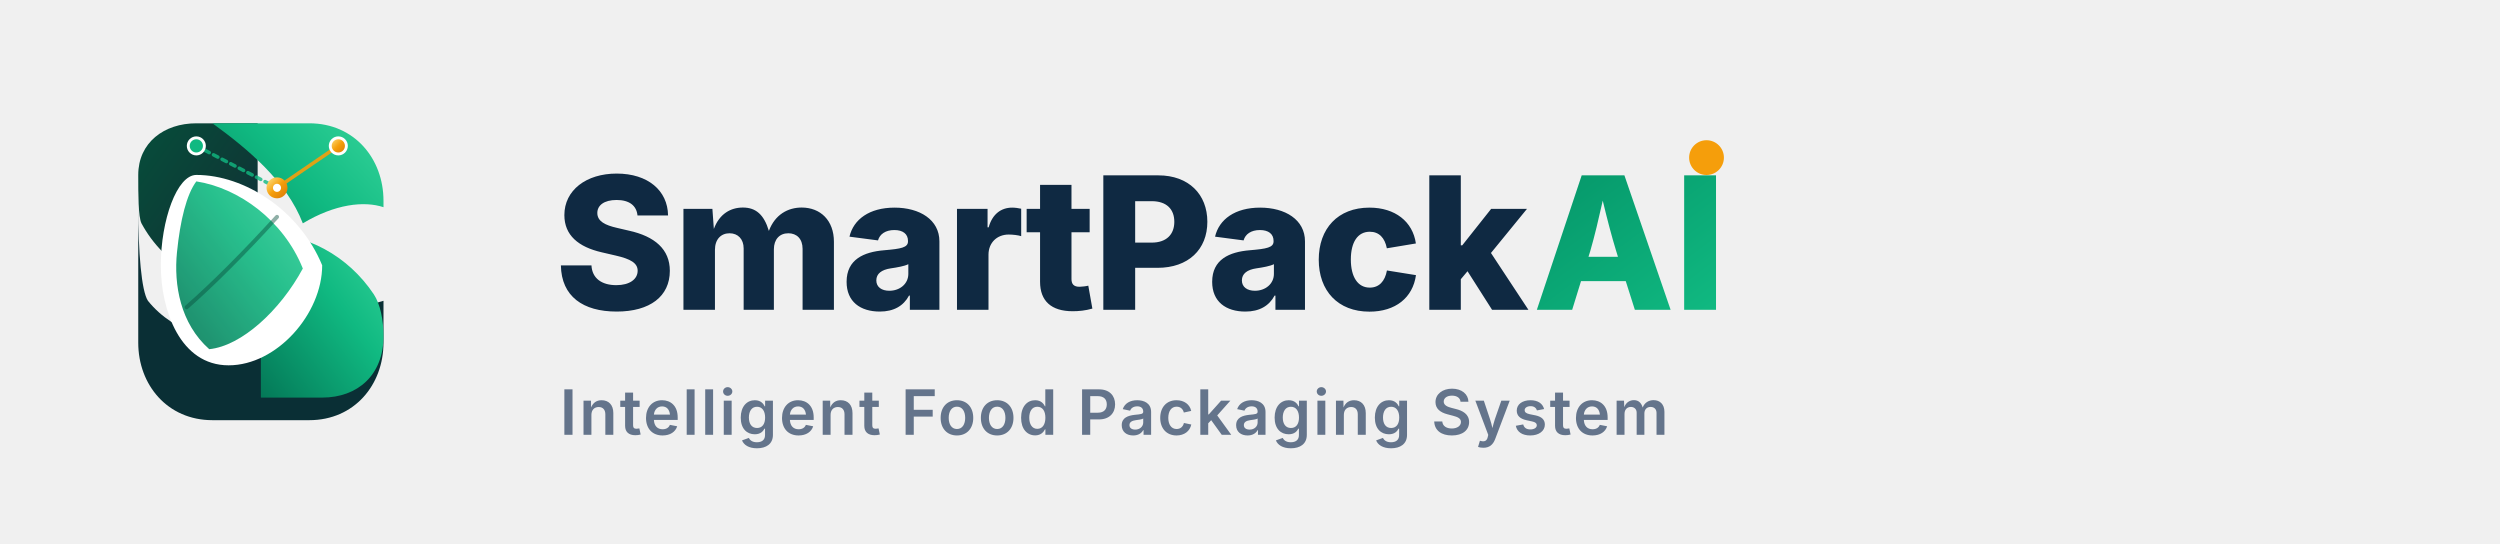
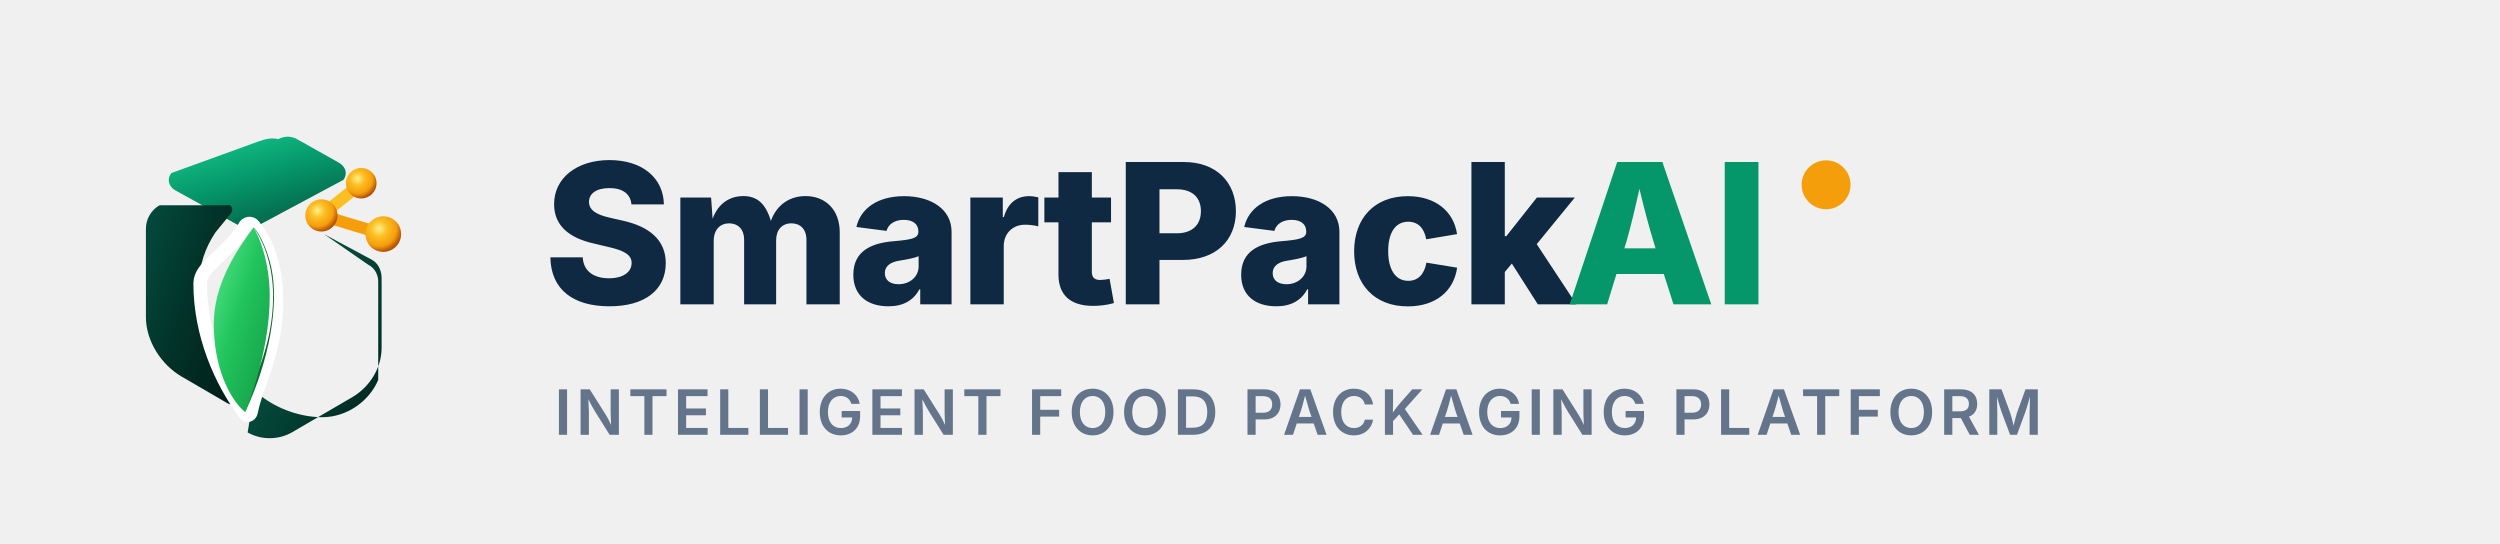
- <svg xmlns="http://www.w3.org/2000/svg" viewBox="0 0 460 100" width="100%" height="100%">
+ <svg xmlns="http://www.w3.org/2000/svg" viewBox="0 0 460 100" width="100%" height="100%" fill="none">
  <defs>
-     <linearGradient id="h_primary" x1="0%" y1="0%" x2="100%" y2="100%">
-       <stop offset="0%" stop-color="#064E3B" />
-       <stop offset="55%" stop-color="#0D3B36" />
-       <stop offset="100%" stop-color="#0F2942" />
+     <linearGradient id="h_cubeTop" x1="28%" y1="12%" x2="72%" y2="88%">
+       <stop offset="0%" stop-color="#10b981" />
+       <stop offset="45%" stop-color="#059669" />
+       <stop offset="100%" stop-color="#04684c" />
    </linearGradient>
-     <linearGradient id="h_accent" x1="0%" y1="100%" x2="100%" y2="0%">
-       <stop offset="0%" stop-color="#047857" />
-       <stop offset="60%" stop-color="#10B981" />
-       <stop offset="100%" stop-color="#34D399" />
+     <linearGradient id="h_cubeLeft" x1="0%" y1="15%" x2="90%" y2="85%">
+       <stop offset="0%" stop-color="#03483b" />
+       <stop offset="50%" stop-color="#023329" />
+       <stop offset="100%" stop-color="#01221b" />
    </linearGradient>
-     <linearGradient id="h_amber" x1="0%" y1="0%" x2="100%" y2="100%">
-       <stop offset="0%" stop-color="#FDE68A" />
-       <stop offset="50%" stop-color="#F59E0B" />
-       <stop offset="100%" stop-color="#D97706" />
+     <linearGradient id="h_cubeRight" x1="20%" y1="20%" x2="100%" y2="90%">
+       <stop offset="0%" stop-color="#065846" />
+       <stop offset="60%" stop-color="#023a2f" />
+       <stop offset="100%" stop-color="#01241d" />
    </linearGradient>
-     <linearGradient id="h_aiGrad" x1="0%" y1="0%" x2="100%" y2="100%">
-       <stop offset="0%" stop-color="#059669" />
-       <stop offset="100%" stop-color="#10B981" />
+     <linearGradient id="h_leafLeft" x1="15%" y1="15%" x2="85%" y2="90%">
+       <stop offset="0%" stop-color="#4ade80" />
+       <stop offset="40%" stop-color="#22c55e" />
+       <stop offset="100%" stop-color="#16a34a" />
    </linearGradient>
+     <linearGradient id="h_leafRight" x1="0%" y1="20%" x2="100%" y2="80%">
+       <stop offset="0%" stop-color="#15803d" />
+       <stop offset="70%" stop-color="#0f6730" />
+       <stop offset="100%" stop-color="#0a4d23" />
+     </linearGradient>
+     <radialGradient id="h_sphereGrad" cx="38%" cy="35%" r="65%">
+       <stop offset="0%" stop-color="#fef08a" />
+       <stop offset="35%" stop-color="#fbbf24" />
+       <stop offset="75%" stop-color="#f59e0b" />
+       <stop offset="100%" stop-color="#b45309" />
+     </radialGradient>
  </defs>
-   <g transform="translate(10, 12)">
-     <g transform="scale(0.296875)">
-       <path d="M 52,68 C 52,48 68,36 88,36 L 126,36 L 126,140 C 96,140 68,124 54,98 C 52,94 52,80 52,68 Z" fill="url(#h_primary)" />
-       <path d="M 52,88 L 52,172 C 52,198 70,220 98,220 L 158,220 C 186,220 204,198 204,172 L 204,146 C 182,152 158,162 134,168 C 104,176 74,166 58,146 C 54,140 52,116 52,88 Z" fill="#0A2F35" />
-       <path d="M 204,168 C 204,192 188,206 166,206 L 128,206 L 128,104 C 156,104 182,118 198,142 C 202,148 204,158 204,168 Z" fill="url(#h_accent)" />
-       <path d="M 204,148 L 204,84 C 204,58 186,36 158,36 L 98,36 C 120,52 144,72 154,98 C 174,86 192,84 204,88 Z" fill="url(#h_accent)" />
-       <path d="M 88,68 C 118,68 152,90 166,124 C 166,154 138,186 108,186 C 78,186 66,152 66,124 C 66,96 76,68 88,68 Z" fill="#FFFFFF" />
-       <path d="M 88,72 C 114,76 142,96 154,126 C 140,152 116,174 96,176 C 78,160 74,136 76,116 C 78,96 82,80 88,72 Z" fill="url(#h_accent)" opacity="0.9" />
-       <path d="M 82,150 C 98,136 118,116 138,94" fill="none" stroke="#064E3B" stroke-width="2.5" stroke-linecap="round" opacity="0.45" />
-       <line x1="88" y1="50" x2="138" y2="76" stroke="#10B981" stroke-width="2.2" stroke-linecap="round" stroke-dasharray="3 3" opacity="0.8" />
-       <line x1="138" y1="76" x2="176" y2="50" stroke="#F59E0B" stroke-width="2.2" stroke-linecap="round" opacity="0.9" />
-       <circle cx="138" cy="76" r="6.5" fill="url(#h_amber)" />
-       <circle cx="138" cy="76" r="2.5" fill="#FFFFFF" />
-       <circle cx="88" cy="50" r="5" fill="#10B981" stroke="#FFFFFF" stroke-width="1.8" />
-       <circle cx="176" cy="50" r="5" fill="url(#h_amber)" stroke="#FFFFFF" stroke-width="1.8" />
-     </g>
+   <g transform="translate(10, 10) scale(0.156)">
+     <path d="M 264,100 C 272,96 280,96 288,101 L 336,128 C 344,133 346,141 341,148 L 242,201 C 234,205 224,205 216,201 L 142,160 C 134,155 133,146 138,140 L 240,103 C 248,100 256,98 264,100 Z" fill="url(#h_cubeTop)" />
+     <path d="M 124,178 C 114,184 108,194 108,206 L 108,310 C 108,338 126,366 150,380 L 205,412 C 209,414 213,411 211,407 C 186,368 171,320 171,270 C 171,248 178,228 190,210 L 208,188 C 212,183 209,176 203,178 L 124,178 Z" fill="url(#h_cubeLeft)" />
+     <path d="M 318,212 L 374,242 C 382,246 386,255 386,264 L 386,346 C 386,370 372,392 352,404 L 280,446 C 264,455 244,455 228,446 L 236,396 C 256,416 288,428 316,428 C 346,428 372,408 382,384 L 382,268 C 382,260 378,252 370,248 L 318,212 Z" fill="url(#h_cubeRight)" />
+     <path d="M 172,270 C 172,330 196,385 225,424 C 227,427 231,426 232,422 C 238,390 262,352 262,290 C 262,242 245,214 235,202 C 232,198 226,199 224,204 C 202,238 172,250 172,270 Z" fill="none" stroke="#FFFFFF" stroke-width="16" stroke-linecap="round" stroke-linejoin="round" />
+     <path d="M 225,422 C 232,385 258,348 258,285 C 258,245 244,216 235,204 C 238,206 250,224 256,252 C 265,296 254,360 225,422 Z" fill="url(#h_leafRight)" />
+     <path d="M 235,204 C 214,232 188,272 188,318 C 188,368 206,406 225,422 C 225,422 254,355 254,285 C 254,245 242,216 235,204 Z" fill="url(#h_leafLeft)" />
+     <path d="M 315,190 L 362,152" stroke="#fbbf24" stroke-width="14" stroke-linecap="round" />
+     <path d="M 315,190 L 388,212" stroke="#f59e0b" stroke-width="14" stroke-linecap="round" />
+     <circle cx="315" cy="190" r="19" fill="url(#h_sphereGrad)" />
+     <circle cx="362" cy="152" r="18" fill="url(#h_sphereGrad)" />
+     <circle cx="388" cy="212" r="21" fill="url(#h_sphereGrad)" />
  </g>
-   <g transform="translate(102, 57)">
-     <text x="0" y="0" font-family="'Inter', 'Plus Jakarta Sans', 'Manrope', system-ui, sans-serif" font-size="34" font-weight="800" fill="#0F2942" letter-spacing="-0.6">
+   <g transform="translate(100, 56)">
+     <text x="0" y="0" font-family="'Inter', 'Plus Jakarta Sans', 'Manrope', system-ui, sans-serif" font-size="36" font-weight="800" fill="#0F2942" letter-spacing="-0.6">
      SmartPack
    </text>
-     <text x="180" y="0" font-family="'Inter', 'Plus Jakarta Sans', 'Manrope', system-ui, sans-serif" font-size="34" font-weight="800" fill="url(#h_aiGrad)" letter-spacing="-0.2">
+     <text x="188" y="0" font-family="'Inter', 'Plus Jakarta Sans', 'Manrope', system-ui, sans-serif" font-size="36" font-weight="800" fill="#059669" letter-spacing="-0.4">
      AI
    </text>
-     <circle cx="212" cy="-28" r="3.2" fill="#F59E0B" />
-     <text x="1" y="23" font-family="'Inter', 'Plus Jakarta Sans', system-ui, sans-serif" font-size="11.5" font-weight="600" fill="#64748B" letter-spacing="0.4">
-       Intelligent Food Packaging System
+     <circle cx="236" cy="-22" r="4.5" fill="#F59E0B" />
+     <text x="2" y="24" font-family="'Inter', 'Plus Jakarta Sans', system-ui, sans-serif" font-size="11.5" font-weight="600" fill="#64748B" letter-spacing="0.8">
+       INTELLIGENT FOOD PACKAGING PLATFORM
    </text>
  </g>
</svg>
